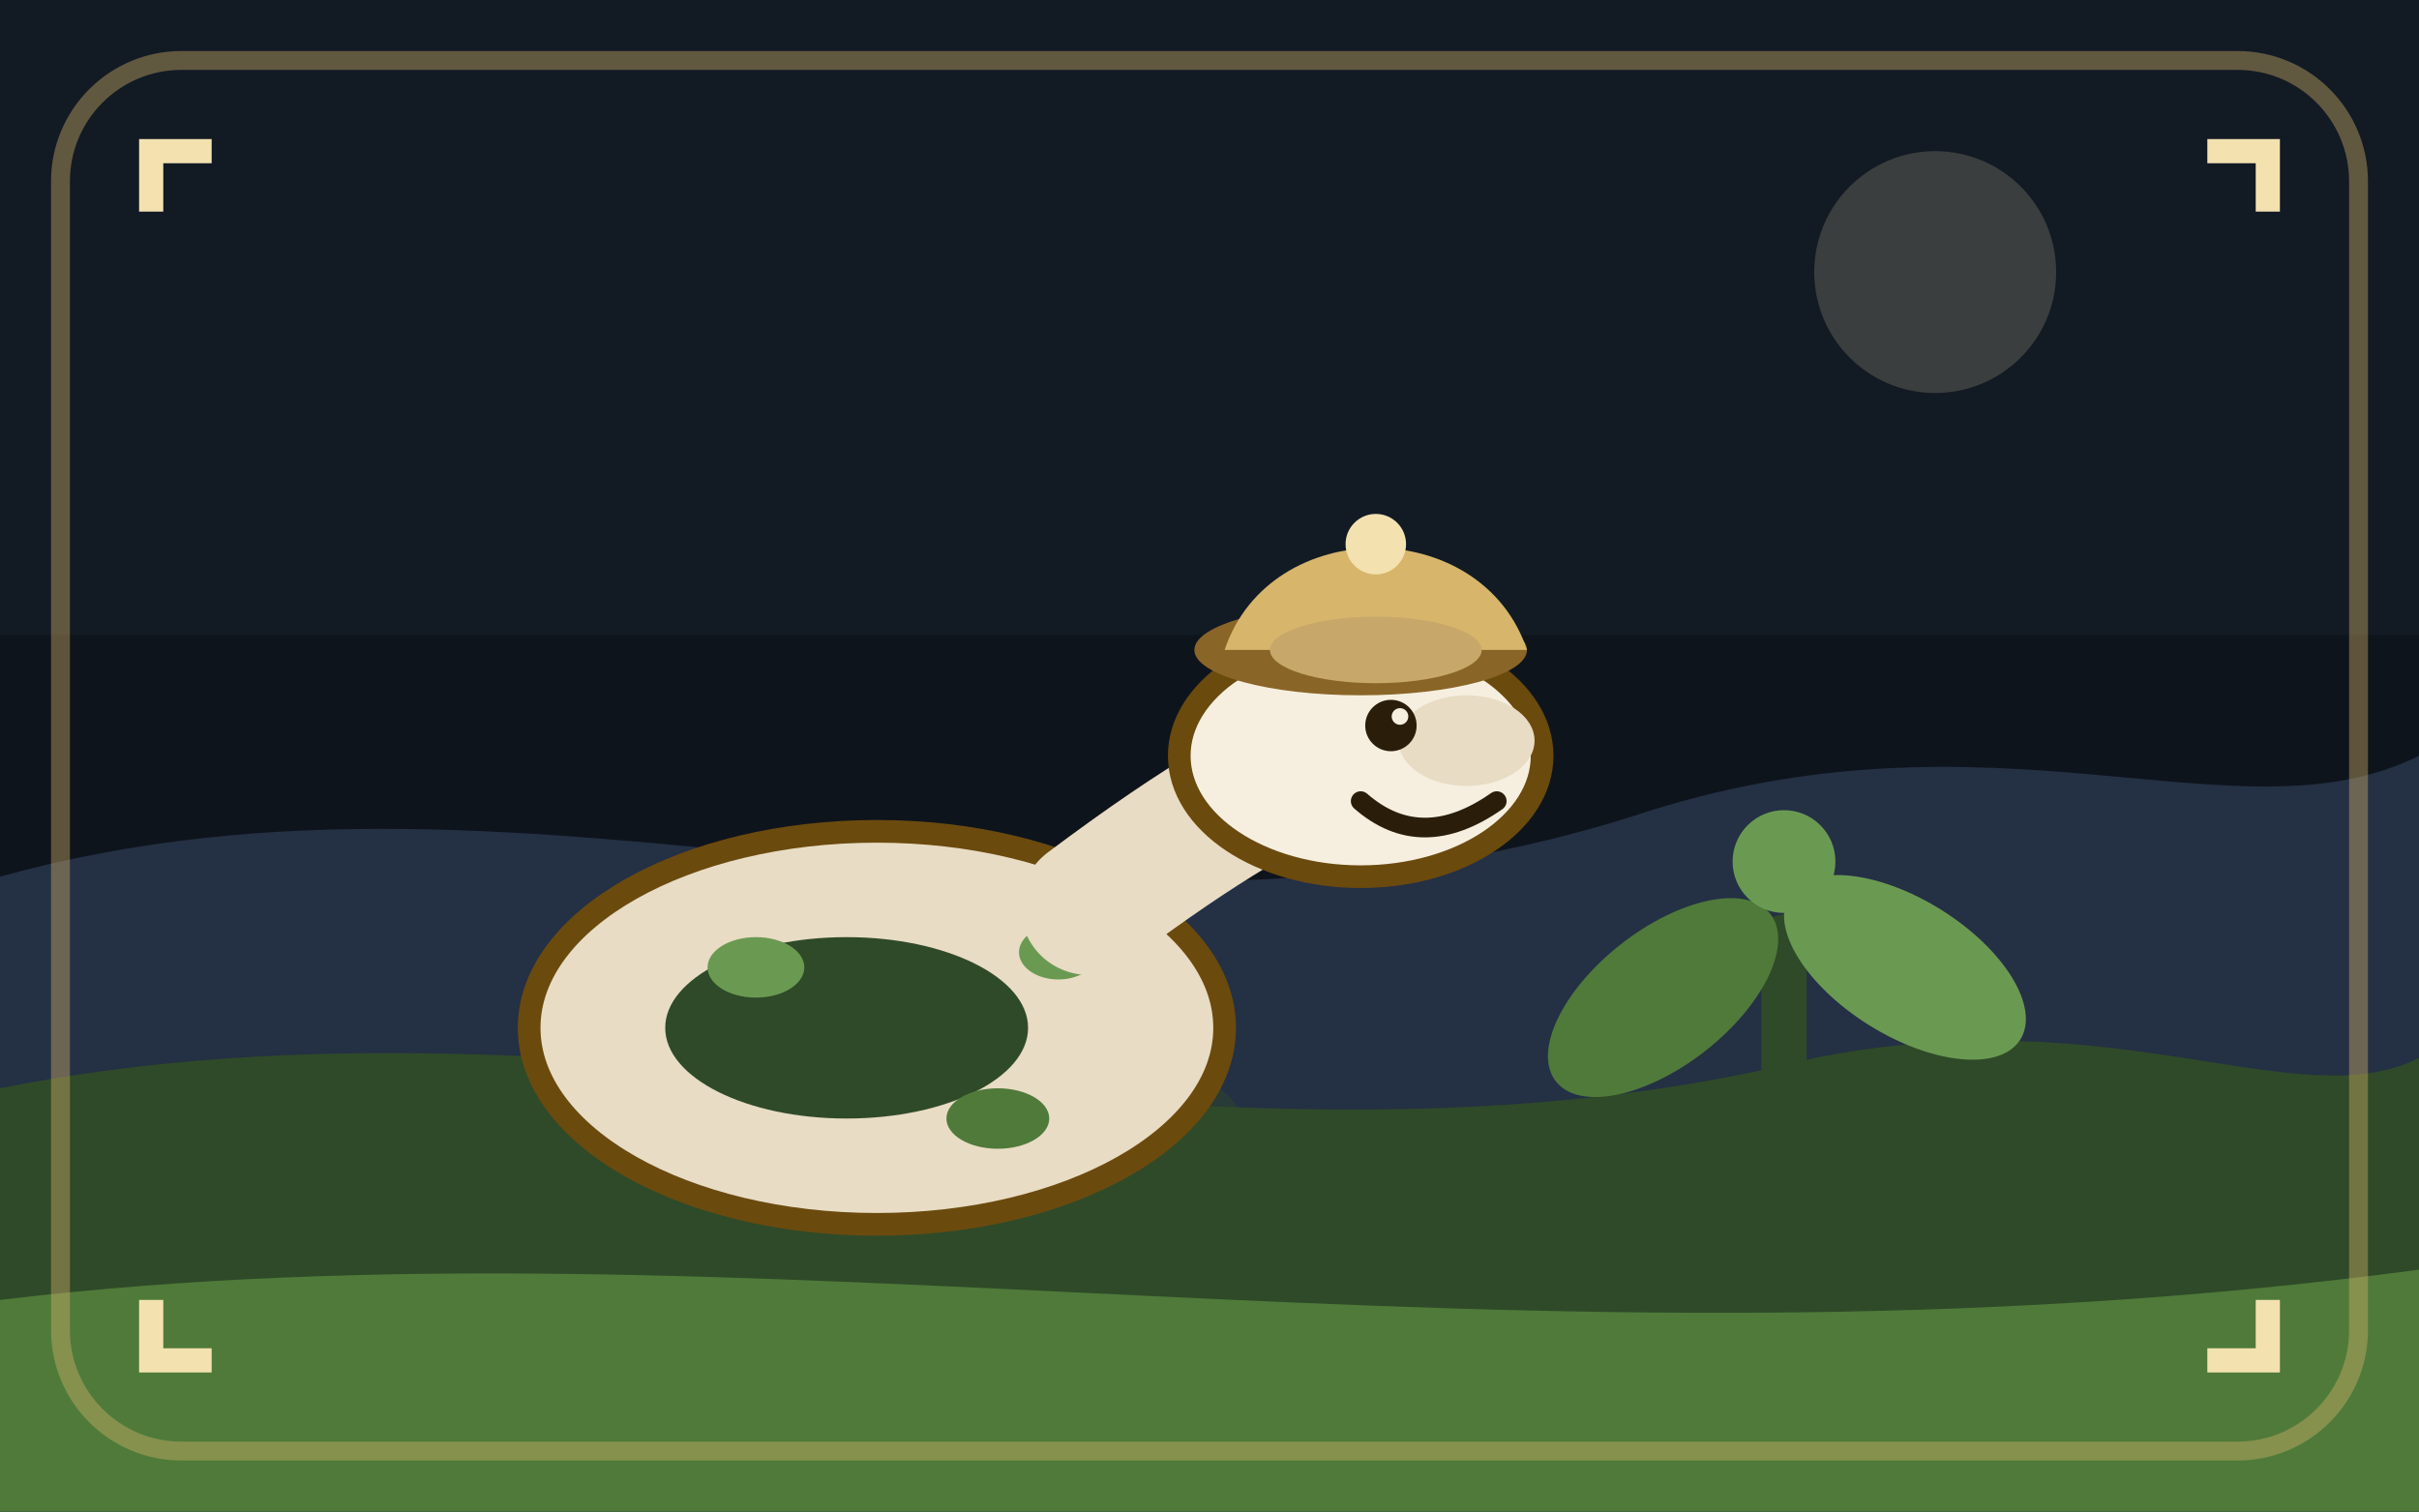
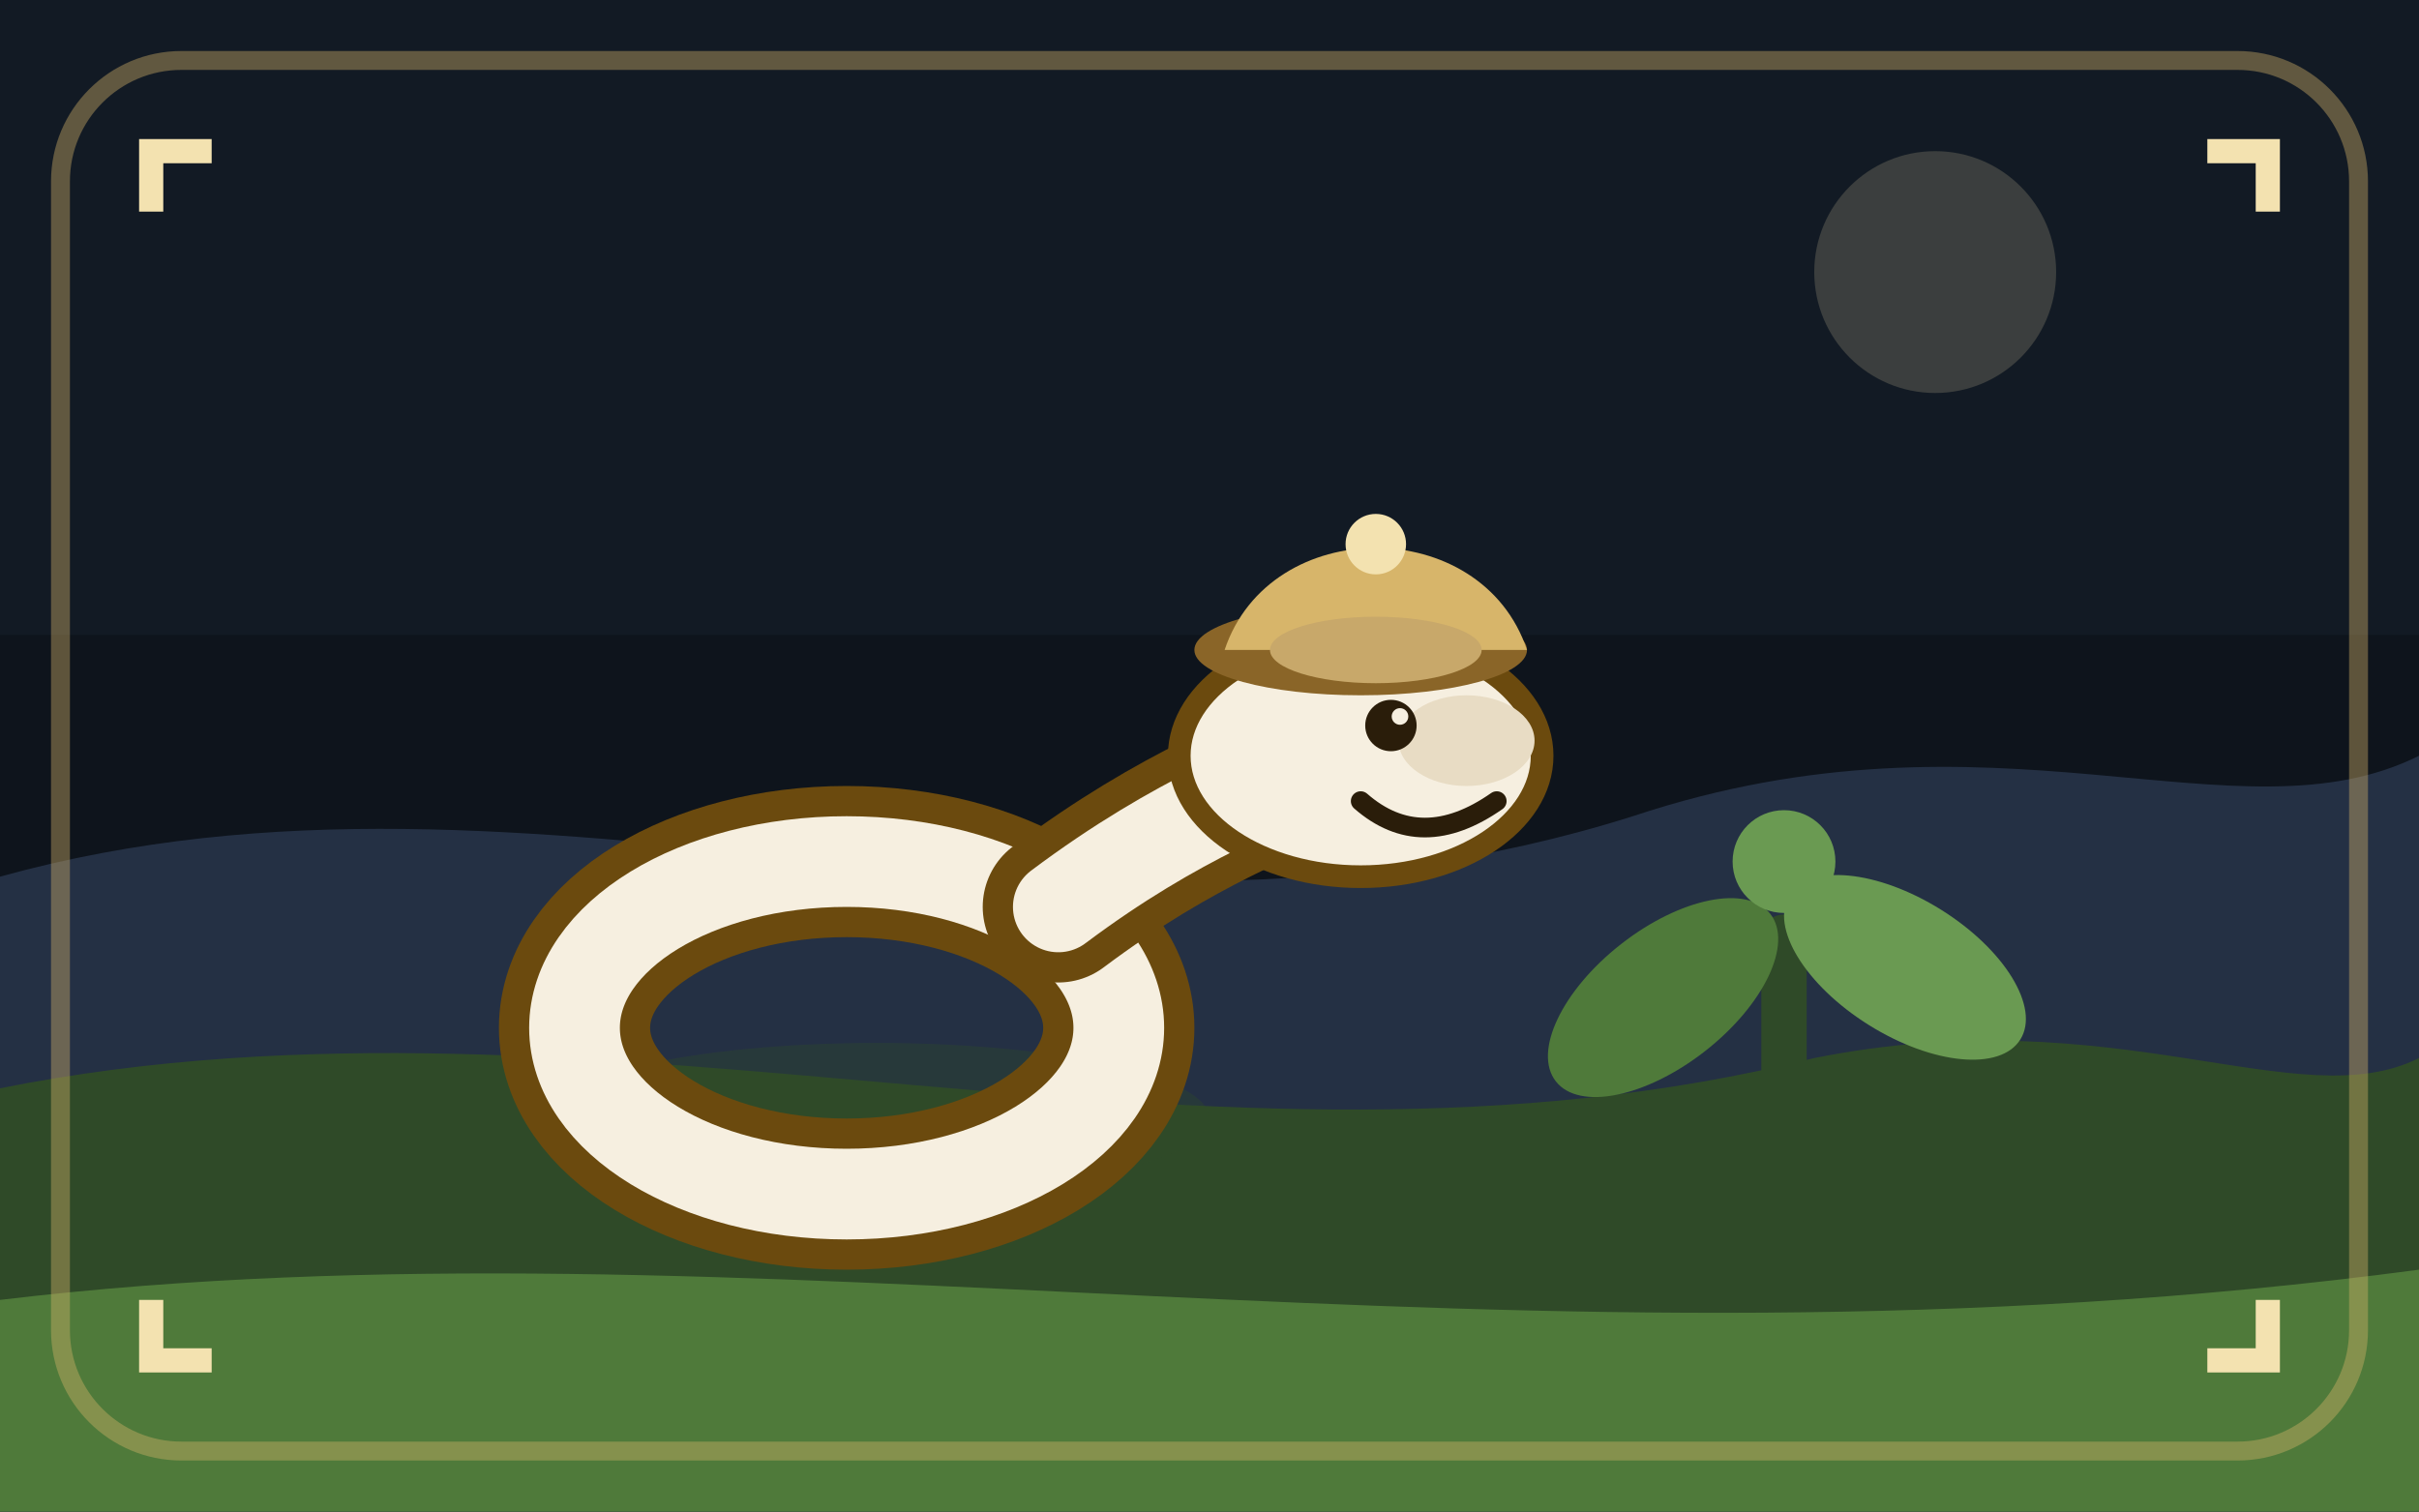
<svg xmlns="http://www.w3.org/2000/svg" viewBox="0 0 160 100">
  <rect width="160" height="100" fill="#0e141c" />
  <rect width="160" height="42" fill="#121a24" />
  <circle cx="128" cy="18" r="8" fill="#f3e2b0" opacity="0.18" />
  <path d="M0 58 C36 48 70 66 108 54 C132 46 148 56 160 50 V100 H0 Z" fill="#243044" />
  <path d="M0 72 C40 64 80 80 120 70 C140 66 152 74 160 70 V100 H0 Z" fill="#2f4a28" />
  <path d="M0 86 C50 80 100 92 160 84 V100 H0 Z" fill="#4f7a3a" />
-   <ellipse cx="58" cy="74" rx="24" ry="6" fill="#2f4a28" opacity="0.45" />
-   <ellipse cx="58" cy="68" rx="23" ry="13" fill="#e8dcc4" stroke="#6b4a0e" stroke-width="1.5" />
-   <ellipse cx="56" cy="68" rx="12" ry="6" fill="#2f4a28" />
-   <ellipse cx="50" cy="64" rx="3.2" ry="2" fill="#6a9a52" />
-   <ellipse cx="66" cy="74" rx="3.4" ry="2" fill="#4f7a3a" />
-   <ellipse cx="70" cy="63" rx="2.6" ry="1.8" fill="#6a9a52" />
-   <path d="M72 60 C80 54 84 52 88 50" fill="none" stroke="#e8dcc4" stroke-width="9" stroke-linecap="round" />
+   <ellipse cx="58" cy="74" rx="22" ry="5" fill="#2f4a28" opacity="0.35" />
+   <ellipse cx="56" cy="68" rx="18" ry="11" fill="none" stroke="#6b4a0e" stroke-width="10" />
+   <ellipse cx="56" cy="68" rx="18" ry="11" fill="none" stroke="#f6efe0" stroke-width="6" />
+   <path d="M70 60 C78 54 84 52 88 50" fill="none" stroke="#6b4a0e" stroke-width="10" stroke-linecap="round" />
+   <path d="M70 60 C78 54 84 52 88 50" fill="none" stroke="#f6efe0" stroke-width="6" stroke-linecap="round" />
  <ellipse cx="90" cy="50" rx="12" ry="8" fill="#f6efe0" stroke="#6b4a0e" stroke-width="1.5" />
  <ellipse cx="97" cy="49" rx="4.5" ry="3" fill="#e8dcc4" />
  <circle cx="92" cy="48" r="1.7" fill="#2a1d0a" />
  <circle cx="92.6" cy="47.4" r="0.55" fill="#f6efe0" />
  <path d="M90 53 Q94 56.5 99 53" fill="none" stroke="#2a1d0a" stroke-width="1.3" stroke-linecap="round" />
  <ellipse cx="90" cy="43" rx="11" ry="3" fill="#8a6528" />
  <path d="M81 43 C84 34 98 34 101 43 Z" fill="#d7b56a" />
  <ellipse cx="91" cy="43" rx="7" ry="2.2" fill="#c8a86a" />
  <circle cx="91" cy="36" r="2" fill="#f3e2b0" />
  <path d="M118 80 V62" fill="none" stroke="#2f4a28" stroke-width="3" stroke-linecap="round" />
  <ellipse cx="110" cy="66" rx="9" ry="4.5" fill="#4f7a3a" transform="rotate(-38 110 66)" />
  <ellipse cx="126" cy="64" rx="9" ry="4.5" fill="#6a9a52" transform="rotate(32 126 64)" />
  <circle cx="118" cy="57" r="3.4" fill="#6a9a52" />
  <rect x="4" y="4" width="152" height="92" rx="8" fill="none" stroke="#d7b56a" stroke-opacity="0.4" stroke-width="1.25" />
  <g fill="none" stroke="#f3e2b0" stroke-width="1.6" stroke-linecap="butt">
    <path d="M10 14 V10 H14" />
    <path d="M146 10 H150 V14" />
    <path d="M10 86 V90 H14" />
    <path d="M150 86 V90 H146" />
  </g>
</svg>
